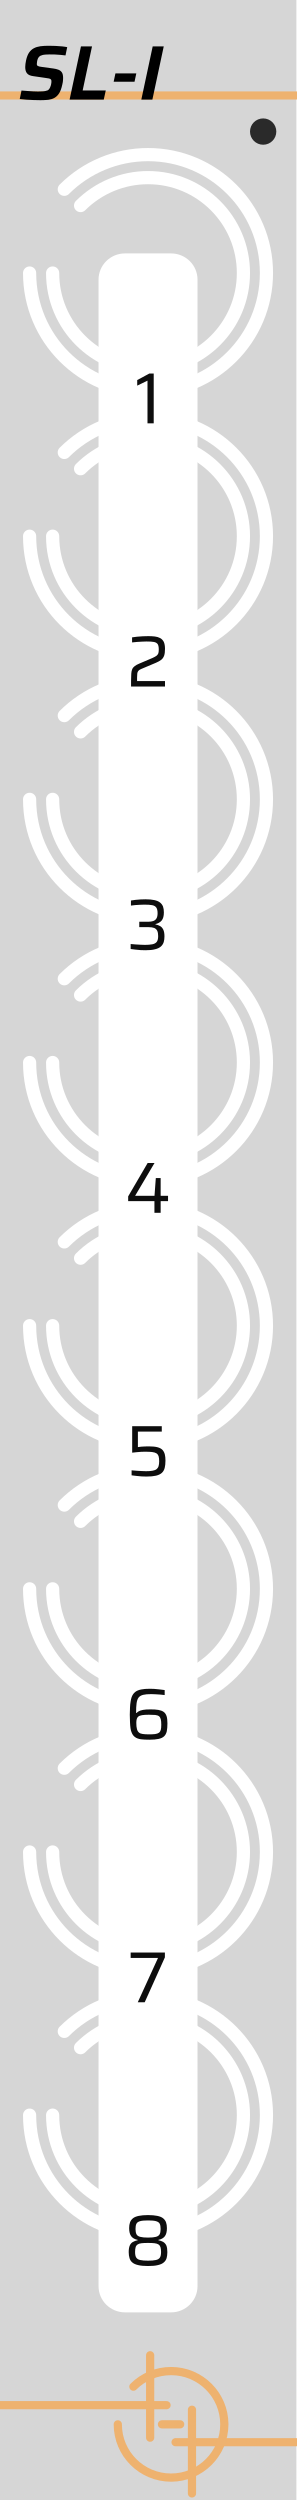
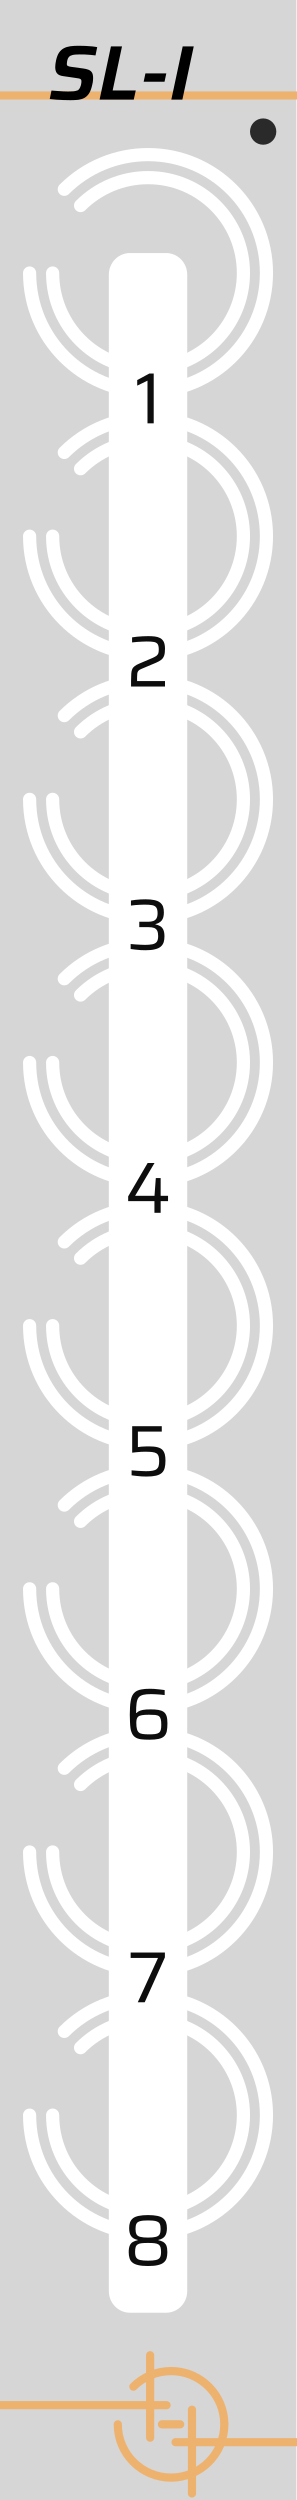
<svg xmlns="http://www.w3.org/2000/svg" width="100%" height="100%" viewBox="0 0 45 380" version="1.1" xml:space="preserve" style="fill-rule:evenodd;clip-rule:evenodd;stroke-linecap:round;stroke-linejoin:round;stroke-miterlimit:1.5;">
  <g id="background" transform="matrix(0.3,0,0,1,0,0)">
    <rect x="0" y="0" width="150" height="380" style="fill:rgb(214,214,214);" />
  </g>
  <g id="not-things-lines" transform="matrix(0.00411803,0,0,0.00411803,-22.2673,355.894)">
    <g transform="matrix(0.978109,0,0,0.959074,7233.25,-101.159)">
      <path d="M4760,3985L9305.27,3985" style="fill:none;stroke:rgb(238,178,111);stroke-width:313.37px;" />
    </g>
    <g transform="matrix(0.970692,0,0,0.959074,7272.62,-101.159)">
      <path d="M4410,2560L-1921.67,2560" style="fill:none;stroke:rgb(238,178,111);stroke-width:314.58px;" />
    </g>
    <g transform="matrix(0.96045,0,0,0.96045,7473.62,-1632.04)">
      <path d="M5226.34,4325L5226.34,7541.25" style="fill:none;stroke:rgb(238,178,111);stroke-width:316.04px;" />
    </g>
    <g transform="matrix(0.959074,0,0,0.960269,7146.63,-1632.54)">
      <path d="M3964.79,5400L3964.79,2232.68" style="fill:none;stroke:rgb(238,178,111);stroke-width:316.3px;" />
    </g>
    <g transform="matrix(0.959074,0,0,0.959074,7323.91,-101.095)">
      <path d="M4235,3297L4935,3297" style="fill:none;stroke:rgb(238,178,111);stroke-width:316.5px;" />
    </g>
    <g transform="matrix(0.950864,0,0,0.950864,7164.38,-150.825)">
      <path d="M3330.5,1915.9C3704.78,1541.63 4221.7,1310 4792.3,1310C5933.49,1310 6860,2236.51 6860,3377.7C6860,4518.9 5933.49,5445.4 4792.3,5445.4C3651.1,5445.4 2724.6,4518.9 2724.6,3377.7" style="fill:none;stroke:rgb(238,178,111);stroke-width:319.23px;" />
    </g>
  </g>
  <g id="input" transform="matrix(1,0,0,1,-4,-10)">
    <g id="controls-background">
-       <g transform="matrix(0.994738,0,0,0.916412,0.229272,29.4938)">
-         <path d="M33.447,25.105L33.447,357.924C33.447,360.032 31.87,361.744 29.928,361.744L22.891,361.744C20.949,361.744 19.373,360.032 19.373,357.924L19.373,25.105C19.373,22.997 20.949,21.285 22.891,21.285L29.928,21.285C31.87,21.285 33.447,22.997 33.447,25.105Z" style="fill:white;stroke:white;stroke-width:1.05px;" />
+       <g transform="matrix(0.78158,0,0,0.916412,5.85871,29.4938)">
+         <path d="M33.447,24.286L33.447,358.743C33.447,360.399 31.87,361.744 29.928,361.744L22.891,361.744C20.949,361.744 19.373,360.399 19.373,358.743L19.373,24.286C19.373,22.63 20.949,21.285 22.891,21.285L29.928,21.285C31.87,21.285 33.447,22.63 33.447,24.286Z" style="fill:white;stroke:white;stroke-width:1.17px;" />
      </g>
      <g id="in-8" transform="matrix(1.56522,0,0,1.56522,-14.9783,-168.587)">
        <path d="M15,319.5C15,325.851 20.149,331 26.5,331C32.847,331 38,325.847 38,319.5C38,313.153 32.847,308 26.5,308C23.45,308 20.525,309.212 18.368,311.368C20.525,309.212 23.45,308 26.5,308C32.847,308 38,313.153 38,319.5C38,325.847 32.847,331 26.5,331C20.149,331 15,325.851 15,319.5Z" style="fill:none;stroke:white;stroke-width:1.28px;stroke-linecap:butt;stroke-miterlimit:2;" />
      </g>
      <g id="in-7" transform="matrix(1.56522,0,0,1.56522,-14.9783,-145.978)">
        <path d="M15,279.5C15,285.851 20.149,291 26.5,291C32.847,291 38,285.847 38,279.5C38,273.153 32.847,268 26.5,268C23.45,268 20.525,269.212 18.368,271.368C20.525,269.212 23.45,268 26.5,268C32.847,268 38,273.153 38,279.5C38,285.847 32.847,291 26.5,291C20.149,291 15,285.851 15,279.5Z" style="fill:none;stroke:white;stroke-width:1.28px;stroke-linecap:butt;stroke-miterlimit:2;" />
      </g>
      <g id="in-6" transform="matrix(1.56522,0,0,1.56522,-14.9783,-123.37)">
        <path d="M15,239.5C15,245.851 20.149,251 26.5,251C32.847,251 38,245.847 38,239.5C38,233.153 32.847,228 26.5,228C23.45,228 20.525,229.212 18.368,231.368C20.525,229.212 23.45,228 26.5,228C32.847,228 38,233.153 38,239.5C38,245.847 32.847,251 26.5,251C20.149,251 15,245.851 15,239.5Z" style="fill:none;stroke:white;stroke-width:1.28px;stroke-linecap:butt;stroke-miterlimit:2;" />
      </g>
      <g id="in-5" transform="matrix(1.56522,0,0,1.56522,-14.9783,-100.761)">
        <path d="M15,199.5C15,205.851 20.149,211 26.5,211C32.847,211 38,205.847 38,199.5C38,193.153 32.847,188 26.5,188C23.45,188 20.525,189.212 18.368,191.368C20.525,189.212 23.45,188 26.5,188C32.847,188 38,193.153 38,199.5C38,205.847 32.847,211 26.5,211C20.149,211 15,205.851 15,199.5Z" style="fill:none;stroke:white;stroke-width:1.28px;stroke-linecap:butt;stroke-miterlimit:2;" />
      </g>
      <g id="in-4" transform="matrix(1.56522,0,0,1.56522,-14.9783,-78.1522)">
        <path d="M15,159.5C15,165.851 20.149,171 26.5,171C32.847,171 38,165.847 38,159.5C38,153.153 32.847,148 26.5,148C23.45,148 20.525,149.212 18.368,151.368C20.525,149.212 23.45,148 26.5,148C32.847,148 38,153.153 38,159.5C38,165.847 32.847,171 26.5,171C20.149,171 15,165.851 15,159.5Z" style="fill:none;stroke:white;stroke-width:1.28px;stroke-linecap:butt;stroke-miterlimit:2;" />
      </g>
      <g id="in-3" transform="matrix(1.56522,0,0,1.56522,-14.9783,-55.5435)">
        <path d="M15,119.5C15,125.851 20.149,131 26.5,131C32.847,131 38,125.847 38,119.5C38,113.153 32.847,108 26.5,108C23.45,108 20.525,109.212 18.368,111.368C20.525,109.212 23.45,108 26.5,108C32.847,108 38,113.153 38,119.5C38,125.847 32.847,131 26.5,131C20.149,131 15,125.851 15,119.5Z" style="fill:none;stroke:white;stroke-width:1.28px;stroke-linecap:butt;stroke-miterlimit:2;" />
      </g>
      <g id="in-2" transform="matrix(1.56522,0,0,1.56522,-14.9783,-32.9348)">
        <path d="M15,79.5C15,85.851 20.149,91 26.5,91C32.847,91 38,85.847 38,79.5C38,73.153 32.847,68 26.5,68C23.45,68 20.525,69.212 18.368,71.368C20.525,69.212 23.45,68 26.5,68C32.847,68 38,73.153 38,79.5C38,85.847 32.847,91 26.5,91C20.149,91 15,85.851 15,79.5Z" style="fill:none;stroke:white;stroke-width:1.28px;stroke-linecap:butt;stroke-miterlimit:2;" />
      </g>
      <g id="in-1" transform="matrix(1.56522,0,0,1.56522,-14.9783,-10.3261)">
        <path d="M15,39.5C15,45.851 20.149,51 26.5,51C32.847,51 38,45.847 38,39.5C38,33.153 32.847,28 26.5,28C23.45,28 20.525,29.212 18.368,31.368C20.525,29.212 23.45,28 26.5,28C32.847,28 38,33.153 38,39.5C38,45.847 32.847,51 26.5,51C20.149,51 15,45.851 15,39.5Z" style="fill:none;stroke:white;stroke-width:1.28px;stroke-linecap:butt;stroke-miterlimit:2;" />
      </g>
-       <g id="in-11" transform="matrix(1.26087,0,0,1.26087,-6.91304,1.69564)">
-         <path d="M15,39.5C15,45.851 20.149,51 26.5,51C32.847,51 38,45.847 38,39.5C38,33.153 32.847,28 26.5,28C23.45,28 20.525,29.212 18.368,31.368C20.525,29.212 23.45,28 26.5,28C32.847,28 38,33.153 38,39.5C38,45.847 32.847,51 26.5,51C20.149,51 15,45.851 15,39.5Z" style="fill:none;stroke:white;stroke-width:1.59px;stroke-linecap:butt;stroke-miterlimit:2;" />
-       </g>
      <g id="in-81" transform="matrix(1.26087,0,0,1.26087,-6.91304,-71.3478)">
        <path d="M15,319.5C15,325.851 20.149,331 26.5,331C32.847,331 38,325.847 38,319.5C38,313.153 32.847,308 26.5,308C23.45,308 20.525,309.212 18.368,311.368C20.525,309.212 23.45,308 26.5,308C32.847,308 38,313.153 38,319.5C38,325.847 32.847,331 26.5,331C20.149,331 15,325.851 15,319.5Z" style="fill:none;stroke:white;stroke-width:1.59px;stroke-linecap:butt;stroke-miterlimit:2;" />
      </g>
      <g id="in-71" transform="matrix(1.26087,0,0,1.26087,-6.91304,-60.9131)">
        <path d="M15,279.5C15,285.851 20.149,291 26.5,291C32.847,291 38,285.847 38,279.5C38,273.153 32.847,268 26.5,268C23.45,268 20.525,269.212 18.368,271.368C20.525,269.212 23.45,268 26.5,268C32.847,268 38,273.153 38,279.5C38,285.847 32.847,291 26.5,291C20.149,291 15,285.851 15,279.5Z" style="fill:none;stroke:white;stroke-width:1.59px;stroke-linecap:butt;stroke-miterlimit:2;" />
      </g>
      <g id="in-61" transform="matrix(1.26087,0,0,1.26087,-6.91304,-50.4783)">
        <path d="M15,239.5C15,245.851 20.149,251 26.5,251C32.847,251 38,245.847 38,239.5C38,233.153 32.847,228 26.5,228C23.45,228 20.525,229.212 18.368,231.368C20.525,229.212 23.45,228 26.5,228C32.847,228 38,233.153 38,239.5C38,245.847 32.847,251 26.5,251C20.149,251 15,245.851 15,239.5Z" style="fill:none;stroke:white;stroke-width:1.59px;stroke-linecap:butt;stroke-miterlimit:2;" />
      </g>
      <g id="in-51" transform="matrix(1.26087,0,0,1.26087,-6.91304,-40.0435)">
        <path d="M15,199.5C15,205.851 20.149,211 26.5,211C32.847,211 38,205.847 38,199.5C38,193.153 32.847,188 26.5,188C23.45,188 20.525,189.212 18.368,191.368C20.525,189.212 23.45,188 26.5,188C32.847,188 38,193.153 38,199.5C38,205.847 32.847,211 26.5,211C20.149,211 15,205.851 15,199.5Z" style="fill:none;stroke:white;stroke-width:1.59px;stroke-linecap:butt;stroke-miterlimit:2;" />
      </g>
      <g id="in-41" transform="matrix(1.26087,0,0,1.26087,-6.91304,-29.6087)">
        <path d="M15,159.5C15,165.851 20.149,171 26.5,171C32.847,171 38,165.847 38,159.5C38,153.153 32.847,148 26.5,148C23.45,148 20.525,149.212 18.368,151.368C20.525,149.212 23.45,148 26.5,148C32.847,148 38,153.153 38,159.5C38,165.847 32.847,171 26.5,171C20.149,171 15,165.851 15,159.5Z" style="fill:none;stroke:white;stroke-width:1.59px;stroke-linecap:butt;stroke-miterlimit:2;" />
      </g>
      <g id="in-31" transform="matrix(1.26087,0,0,1.26087,-6.91304,-19.1739)">
        <path d="M15,119.5C15,125.851 20.149,131 26.5,131C32.847,131 38,125.847 38,119.5C38,113.153 32.847,108 26.5,108C23.45,108 20.525,109.212 18.368,111.368C20.525,109.212 23.45,108 26.5,108C32.847,108 38,113.153 38,119.5C38,125.847 32.847,131 26.5,131C20.149,131 15,125.851 15,119.5Z" style="fill:white;stroke:white;stroke-width:1.59px;stroke-linecap:butt;stroke-miterlimit:2;" />
      </g>
      <g id="in-21" transform="matrix(1.26087,0,0,1.26087,-6.91304,-8.73914)">
        <path d="M15,79.5C15,85.851 20.149,91 26.5,91C32.847,91 38,85.847 38,79.5C38,73.153 32.847,68 26.5,68C23.45,68 20.525,69.212 18.368,71.368C20.525,69.212 23.45,68 26.5,68C32.847,68 38,73.153 38,79.5C38,85.847 32.847,91 26.5,91C20.149,91 15,85.851 15,79.5Z" style="fill:none;stroke:white;stroke-width:1.59px;stroke-linecap:butt;stroke-miterlimit:2;" />
+       </g>
+       <g id="in-11" transform="matrix(1.26087,0,0,1.26087,-6.91304,1.69564)">
+         <path d="M15,39.5C15,45.851 20.149,51 26.5,51C32.847,51 38,45.847 38,39.5C38,33.153 32.847,28 26.5,28C23.45,28 20.525,29.212 18.368,31.368C20.525,29.212 23.45,28 26.5,28C32.847,28 38,33.153 38,39.5C38,45.847 32.847,51 26.5,51C20.149,51 15,45.851 15,39.5Z" style="fill:none;stroke:white;stroke-width:1.59px;stroke-linecap:butt;stroke-miterlimit:2;" />
      </g>
    </g>
    <g id="text" transform="matrix(1,0,0,1,42.4702,14.5)">
      <g transform="matrix(1,0,0,1,-15.9642,339.848)">
        <g transform="matrix(11,0,0,11,-3.7565,0)">
          <path d="M0.341,0.008C0.285,0.008 0.239,0.004 0.204,-0.005C0.169,-0.013 0.142,-0.025 0.123,-0.042C0.104,-0.058 0.092,-0.078 0.085,-0.102C0.078,-0.125 0.074,-0.153 0.074,-0.184C0.074,-0.223 0.079,-0.254 0.089,-0.276C0.098,-0.297 0.112,-0.313 0.131,-0.324C0.15,-0.335 0.172,-0.343 0.199,-0.349L0.199,-0.353C0.158,-0.361 0.128,-0.378 0.109,-0.403C0.09,-0.428 0.08,-0.465 0.08,-0.515C0.08,-0.546 0.084,-0.572 0.092,-0.595C0.1,-0.618 0.114,-0.636 0.133,-0.652C0.152,-0.667 0.179,-0.678 0.213,-0.685C0.247,-0.692 0.29,-0.696 0.341,-0.696C0.392,-0.696 0.435,-0.692 0.469,-0.685C0.503,-0.678 0.53,-0.667 0.549,-0.652C0.568,-0.636 0.582,-0.618 0.59,-0.595C0.598,-0.572 0.602,-0.546 0.602,-0.515C0.602,-0.465 0.592,-0.428 0.573,-0.403C0.554,-0.378 0.524,-0.361 0.483,-0.353L0.483,-0.349C0.51,-0.343 0.533,-0.335 0.552,-0.324C0.57,-0.313 0.584,-0.297 0.594,-0.276C0.603,-0.254 0.608,-0.223 0.608,-0.184C0.608,-0.153 0.604,-0.125 0.598,-0.102C0.591,-0.078 0.578,-0.058 0.559,-0.042C0.54,-0.025 0.513,-0.013 0.478,-0.005C0.443,0.004 0.398,0.008 0.341,0.008ZM0.341,-0.066C0.387,-0.066 0.423,-0.069 0.449,-0.075C0.475,-0.08 0.494,-0.092 0.505,-0.109C0.516,-0.126 0.521,-0.152 0.521,-0.187C0.521,-0.214 0.518,-0.236 0.513,-0.253C0.508,-0.269 0.499,-0.281 0.486,-0.29C0.472,-0.299 0.454,-0.304 0.431,-0.307C0.408,-0.31 0.378,-0.311 0.341,-0.311C0.304,-0.311 0.274,-0.31 0.251,-0.307C0.228,-0.304 0.21,-0.299 0.197,-0.29C0.184,-0.281 0.174,-0.269 0.17,-0.253C0.165,-0.236 0.162,-0.214 0.162,-0.187C0.162,-0.152 0.167,-0.126 0.178,-0.109C0.189,-0.092 0.207,-0.08 0.233,-0.075C0.259,-0.069 0.295,-0.066 0.341,-0.066ZM0.341,-0.385C0.388,-0.385 0.424,-0.388 0.449,-0.395C0.474,-0.401 0.491,-0.413 0.501,-0.43C0.51,-0.447 0.515,-0.471 0.515,-0.503C0.515,-0.535 0.511,-0.56 0.502,-0.577C0.493,-0.594 0.475,-0.605 0.451,-0.612C0.426,-0.619 0.389,-0.622 0.341,-0.622C0.293,-0.622 0.257,-0.619 0.232,-0.612C0.207,-0.605 0.19,-0.594 0.181,-0.577C0.172,-0.56 0.168,-0.535 0.168,-0.503C0.168,-0.471 0.173,-0.447 0.182,-0.43C0.191,-0.413 0.209,-0.401 0.234,-0.395C0.259,-0.388 0.294,-0.385 0.341,-0.385Z" style="fill:rgb(13,13,13);fill-rule:nonzero;" />
        </g>
      </g>
      <g transform="matrix(1,0,0,1,-15.9642,299.848)">
        <g transform="matrix(11,0,0,11,-3.0965,0)">
          <path d="M0.139,-0L0.419,-0.613L0.041,-0.613L0.041,-0.688L0.514,-0.688L0.514,-0.621L0.235,-0L0.139,-0Z" style="fill:rgb(13,13,13);fill-rule:nonzero;" />
        </g>
      </g>
      <g transform="matrix(1,0,0,1,-15.9642,259.848)">
        <g transform="matrix(11,0,0,11,-3.6135,0)">
          <path d="M0.347,0.008C0.301,0.008 0.262,0.006 0.23,0.002C0.197,-0.003 0.17,-0.012 0.15,-0.027C0.129,-0.041 0.112,-0.063 0.101,-0.093C0.094,-0.108 0.089,-0.127 0.086,-0.15C0.083,-0.173 0.08,-0.2 0.079,-0.231C0.077,-0.262 0.076,-0.297 0.076,-0.337C0.076,-0.374 0.077,-0.407 0.079,-0.437C0.08,-0.467 0.083,-0.494 0.087,-0.517C0.09,-0.54 0.095,-0.561 0.101,-0.579C0.112,-0.61 0.129,-0.634 0.15,-0.651C0.171,-0.668 0.199,-0.679 0.232,-0.686C0.265,-0.693 0.306,-0.696 0.354,-0.696C0.371,-0.696 0.392,-0.695 0.415,-0.694C0.438,-0.692 0.462,-0.69 0.487,-0.687C0.511,-0.684 0.535,-0.681 0.558,-0.678L0.558,-0.609C0.537,-0.612 0.516,-0.614 0.493,-0.616C0.47,-0.617 0.448,-0.619 0.427,-0.62C0.405,-0.621 0.387,-0.622 0.372,-0.622C0.325,-0.622 0.288,-0.619 0.261,-0.612C0.233,-0.605 0.212,-0.593 0.198,-0.575C0.184,-0.557 0.175,-0.531 0.17,-0.497C0.165,-0.462 0.163,-0.417 0.163,-0.361L0.169,-0.361C0.176,-0.369 0.187,-0.377 0.2,-0.385C0.213,-0.392 0.233,-0.399 0.259,-0.404C0.284,-0.409 0.319,-0.411 0.362,-0.411C0.404,-0.411 0.44,-0.409 0.47,-0.404C0.5,-0.399 0.524,-0.39 0.543,-0.377C0.562,-0.364 0.575,-0.344 0.584,-0.319C0.592,-0.294 0.596,-0.26 0.596,-0.218C0.596,-0.174 0.593,-0.137 0.587,-0.108C0.58,-0.079 0.568,-0.056 0.55,-0.039C0.532,-0.022 0.507,-0.01 0.474,-0.003C0.441,0.004 0.399,0.008 0.347,0.008ZM0.339,-0.066C0.374,-0.066 0.402,-0.067 0.425,-0.07C0.448,-0.073 0.465,-0.079 0.478,-0.088C0.491,-0.097 0.499,-0.11 0.504,-0.127C0.509,-0.144 0.511,-0.168 0.511,-0.199C0.511,-0.231 0.509,-0.256 0.504,-0.275C0.499,-0.294 0.491,-0.308 0.479,-0.317C0.467,-0.326 0.45,-0.331 0.427,-0.334C0.404,-0.336 0.375,-0.337 0.339,-0.337C0.3,-0.337 0.268,-0.335 0.245,-0.331C0.222,-0.327 0.204,-0.321 0.194,-0.312C0.183,-0.303 0.175,-0.291 0.172,-0.277C0.168,-0.263 0.166,-0.246 0.166,-0.226C0.166,-0.189 0.169,-0.16 0.175,-0.139C0.18,-0.118 0.19,-0.102 0.203,-0.091C0.216,-0.08 0.233,-0.074 0.255,-0.071C0.277,-0.068 0.305,-0.066 0.339,-0.066Z" style="fill:rgb(13,13,13);fill-rule:nonzero;" />
        </g>
      </g>
      <g transform="matrix(1,0,0,1,-15.9642,219.848)">
        <g transform="matrix(11,0,0,11,-3.4045,0)">
          <path d="M0.287,0.008C0.266,0.008 0.244,0.007 0.219,0.006C0.194,0.004 0.17,0.002 0.146,-0.001C0.122,-0.003 0.101,-0.006 0.082,-0.009L0.082,-0.078C0.105,-0.076 0.129,-0.074 0.154,-0.072C0.179,-0.07 0.202,-0.069 0.224,-0.068C0.246,-0.067 0.265,-0.066 0.281,-0.066C0.318,-0.066 0.349,-0.068 0.373,-0.073C0.396,-0.077 0.415,-0.084 0.428,-0.095C0.44,-0.105 0.45,-0.119 0.455,-0.137C0.46,-0.154 0.463,-0.176 0.463,-0.203C0.463,-0.232 0.46,-0.256 0.455,-0.274C0.449,-0.291 0.439,-0.304 0.425,-0.313C0.41,-0.322 0.39,-0.328 0.365,-0.331C0.34,-0.334 0.307,-0.335 0.267,-0.335C0.254,-0.335 0.237,-0.335 0.218,-0.334C0.198,-0.333 0.177,-0.331 0.155,-0.329C0.133,-0.327 0.111,-0.325 0.09,-0.322L0.09,-0.688L0.499,-0.688L0.499,-0.613L0.169,-0.613L0.169,-0.399C0.182,-0.401 0.198,-0.403 0.216,-0.405C0.233,-0.406 0.251,-0.407 0.27,-0.408C0.288,-0.409 0.305,-0.409 0.321,-0.409C0.37,-0.409 0.41,-0.405 0.44,-0.397C0.47,-0.389 0.493,-0.377 0.509,-0.36C0.524,-0.343 0.535,-0.322 0.541,-0.298C0.547,-0.273 0.55,-0.245 0.55,-0.213C0.55,-0.172 0.546,-0.138 0.539,-0.11C0.531,-0.081 0.518,-0.059 0.499,-0.042C0.48,-0.025 0.453,-0.012 0.419,-0.004C0.385,0.004 0.341,0.008 0.287,0.008Z" style="fill:rgb(13,13,13);fill-rule:nonzero;" />
        </g>
      </g>
      <g transform="matrix(1,0,0,1,-15.9642,179.848)">
        <g transform="matrix(11,0,0,11,-3.531,0)">
          <path d="M0.409,-0L0.409,-0.161L0.046,-0.161L0.046,-0.227L0.315,-0.688L0.41,-0.688L0.142,-0.235L0.41,-0.235L0.428,-0.48L0.495,-0.48L0.495,-0.235L0.597,-0.235L0.597,-0.161L0.495,-0.161L0.495,-0L0.409,-0Z" style="fill:rgb(13,13,13);fill-rule:nonzero;" />
        </g>
      </g>
      <g transform="matrix(1,0,0,1,-15.9642,139.848)">
        <g transform="matrix(11,0,0,11,-3.3055,0)">
          <path d="M0.264,0.008C0.243,0.008 0.221,0.007 0.196,0.006C0.171,0.004 0.146,0.002 0.123,-0.001C0.099,-0.004 0.078,-0.006 0.06,-0.009L0.06,-0.078C0.083,-0.076 0.106,-0.074 0.131,-0.072C0.156,-0.07 0.179,-0.069 0.201,-0.068C0.223,-0.067 0.242,-0.066 0.258,-0.066C0.297,-0.066 0.331,-0.069 0.358,-0.074C0.385,-0.079 0.406,-0.09 0.42,-0.107C0.433,-0.124 0.44,-0.15 0.44,-0.187C0.44,-0.218 0.436,-0.242 0.427,-0.261C0.418,-0.279 0.404,-0.292 0.385,-0.3C0.366,-0.307 0.34,-0.311 0.308,-0.311L0.179,-0.311L0.179,-0.386L0.308,-0.386C0.331,-0.386 0.351,-0.389 0.37,-0.395C0.389,-0.401 0.404,-0.412 0.415,-0.429C0.426,-0.446 0.432,-0.47 0.432,-0.503C0.432,-0.539 0.426,-0.565 0.414,-0.582C0.402,-0.599 0.383,-0.61 0.356,-0.615C0.329,-0.62 0.293,-0.622 0.248,-0.622C0.23,-0.622 0.21,-0.621 0.188,-0.62C0.166,-0.619 0.144,-0.617 0.123,-0.616C0.101,-0.614 0.081,-0.612 0.064,-0.609L0.064,-0.679C0.082,-0.682 0.103,-0.685 0.126,-0.688C0.149,-0.69 0.173,-0.692 0.198,-0.694C0.223,-0.695 0.245,-0.696 0.265,-0.696C0.314,-0.696 0.354,-0.692 0.387,-0.685C0.42,-0.678 0.446,-0.667 0.465,-0.652C0.484,-0.637 0.498,-0.619 0.507,-0.596C0.515,-0.573 0.519,-0.546 0.519,-0.515C0.519,-0.465 0.509,-0.428 0.489,-0.403C0.468,-0.378 0.439,-0.362 0.402,-0.353L0.402,-0.349C0.427,-0.344 0.449,-0.336 0.468,-0.325C0.487,-0.314 0.501,-0.297 0.512,-0.274C0.522,-0.251 0.527,-0.221 0.527,-0.184C0.527,-0.155 0.524,-0.128 0.517,-0.105C0.509,-0.081 0.497,-0.061 0.478,-0.044C0.459,-0.027 0.433,-0.014 0.399,-0.006C0.364,0.004 0.319,0.008 0.264,0.008Z" style="fill:rgb(13,13,13);fill-rule:nonzero;" />
        </g>
      </g>
      <g transform="matrix(1,0,0,1,-15.9642,99.848)">
        <g transform="matrix(11,0,0,11,-3.355,0)">
          <path d="M0.07,-0L0.07,-0.08C0.07,-0.118 0.071,-0.15 0.073,-0.176C0.074,-0.201 0.079,-0.222 0.086,-0.239C0.093,-0.256 0.105,-0.27 0.121,-0.282C0.136,-0.294 0.158,-0.306 0.187,-0.318L0.368,-0.395C0.392,-0.406 0.41,-0.416 0.422,-0.425C0.434,-0.434 0.442,-0.446 0.447,-0.459C0.451,-0.472 0.453,-0.49 0.453,-0.512C0.453,-0.544 0.448,-0.568 0.439,-0.584C0.429,-0.599 0.412,-0.61 0.388,-0.615C0.363,-0.62 0.329,-0.622 0.284,-0.622C0.268,-0.622 0.249,-0.621 0.226,-0.62C0.203,-0.619 0.179,-0.617 0.154,-0.616C0.129,-0.614 0.106,-0.612 0.084,-0.609L0.084,-0.679C0.103,-0.682 0.126,-0.685 0.152,-0.688C0.177,-0.69 0.204,-0.692 0.232,-0.694C0.259,-0.695 0.285,-0.696 0.31,-0.696C0.342,-0.696 0.372,-0.694 0.399,-0.691C0.426,-0.688 0.451,-0.68 0.472,-0.669C0.493,-0.658 0.51,-0.64 0.522,-0.617C0.533,-0.593 0.539,-0.561 0.539,-0.521C0.539,-0.481 0.535,-0.449 0.527,-0.426C0.518,-0.402 0.505,-0.383 0.487,-0.369C0.468,-0.354 0.444,-0.341 0.414,-0.328L0.208,-0.241C0.191,-0.234 0.178,-0.225 0.171,-0.216C0.163,-0.207 0.158,-0.195 0.156,-0.18C0.154,-0.165 0.153,-0.145 0.153,-0.122L0.153,-0.075L0.539,-0.075L0.539,-0L0.07,-0Z" style="fill:rgb(13,13,13);fill-rule:nonzero;" />
        </g>
      </g>
      <g transform="matrix(1,0,0,1,-15.9642,59.848)">
        <g transform="matrix(11,0,0,11,-2.068,0)">
          <path d="M0.18,-0L0.18,-0.59L0.038,-0.521L0.038,-0.598L0.205,-0.688L0.266,-0.688L0.266,-0L0.18,-0Z" style="fill:rgb(13,13,13);fill-rule:nonzero;" />
        </g>
      </g>
    </g>
  </g>
  <g id="LED" transform="matrix(0.596842,0,0,1.70526,-3.02895,-7.71429)">
    <ellipse cx="72.094" cy="16.252" rx="3.351" ry="1.173" style="fill:rgb(42,42,42);" />
  </g>
  <g transform="matrix(0.00402788,0,0,0.0039495,7.51945,-1.22874)">
    <path d="M-1866.85,3985L9305.27,3985" style="fill:none;stroke:rgb(238,178,111);stroke-width:313.37px;" />
  </g>
-   <g transform="matrix(1,0,0,1,-49.7751,4.90775)">
+   <g transform="matrix(1,0,0,1,-45.2153,4.90775)">
    <g transform="matrix(11.75,0,0,11.75,52.4108,10.2272)">
      <path d="M0.3,0.008C0.271,0.008 0.241,0.007 0.209,0.006C0.176,0.005 0.145,0.003 0.114,0.001C0.083,-0.002 0.056,-0.004 0.031,-0.007L0.054,-0.117C0.078,-0.115 0.103,-0.113 0.129,-0.111C0.155,-0.109 0.18,-0.107 0.205,-0.106C0.229,-0.105 0.25,-0.104 0.267,-0.104C0.289,-0.104 0.308,-0.105 0.324,-0.106C0.339,-0.107 0.353,-0.108 0.364,-0.111C0.375,-0.113 0.385,-0.116 0.394,-0.12C0.401,-0.124 0.407,-0.13 0.412,-0.137C0.417,-0.143 0.421,-0.151 0.425,-0.16C0.429,-0.169 0.432,-0.178 0.435,-0.188C0.437,-0.197 0.439,-0.207 0.44,-0.216C0.44,-0.225 0.441,-0.232 0.441,-0.238C0.441,-0.248 0.439,-0.256 0.434,-0.261C0.429,-0.266 0.421,-0.27 0.409,-0.273C0.397,-0.276 0.38,-0.278 0.358,-0.281L0.206,-0.303C0.166,-0.308 0.139,-0.321 0.124,-0.341C0.109,-0.36 0.102,-0.387 0.102,-0.421C0.102,-0.433 0.103,-0.447 0.105,-0.462C0.107,-0.476 0.11,-0.492 0.113,-0.508C0.122,-0.549 0.135,-0.583 0.152,-0.608C0.169,-0.632 0.189,-0.651 0.214,-0.664C0.238,-0.677 0.266,-0.685 0.299,-0.69C0.331,-0.694 0.367,-0.696 0.406,-0.696C0.435,-0.696 0.464,-0.695 0.494,-0.694C0.524,-0.693 0.552,-0.691 0.579,-0.688C0.606,-0.685 0.628,-0.682 0.645,-0.678L0.623,-0.571C0.604,-0.574 0.583,-0.576 0.56,-0.578C0.536,-0.58 0.512,-0.582 0.487,-0.583C0.462,-0.584 0.439,-0.584 0.417,-0.584C0.396,-0.584 0.379,-0.583 0.364,-0.582C0.349,-0.581 0.336,-0.579 0.325,-0.576C0.314,-0.573 0.305,-0.57 0.297,-0.566C0.289,-0.561 0.282,-0.555 0.276,-0.547C0.27,-0.539 0.265,-0.53 0.262,-0.52C0.259,-0.51 0.256,-0.5 0.255,-0.49C0.253,-0.48 0.252,-0.47 0.252,-0.46C0.252,-0.447 0.257,-0.438 0.267,-0.434C0.276,-0.429 0.293,-0.425 0.318,-0.422L0.465,-0.402C0.488,-0.399 0.51,-0.394 0.529,-0.387C0.548,-0.38 0.564,-0.369 0.575,-0.353C0.586,-0.337 0.592,-0.313 0.592,-0.28C0.592,-0.272 0.592,-0.264 0.591,-0.255C0.59,-0.245 0.589,-0.236 0.588,-0.225C0.586,-0.214 0.584,-0.203 0.581,-0.192C0.571,-0.145 0.558,-0.109 0.541,-0.082C0.524,-0.055 0.503,-0.035 0.48,-0.022C0.457,-0.009 0.43,-0.001 0.4,0.003C0.37,0.006 0.337,0.008 0.3,0.008Z" style="fill-rule:nonzero;" />
    </g>
    <g transform="matrix(11.75,0,0,11.75,59.9543,10.2272)">
      <path d="M0.034,-0L0.181,-0.688L0.324,-0.688L0.203,-0.118L0.502,-0.118L0.476,-0L0.034,-0Z" style="fill-rule:nonzero;" />
    </g>
    <g transform="matrix(11.75,0,0,11.75,66.4168,10.2272)">
      <path d="M0.054,-0.231L0.077,-0.339L0.347,-0.339L0.324,-0.231L0.054,-0.231Z" style="fill-rule:nonzero;" />
    </g>
    <g transform="matrix(11.75,0,0,11.75,70.8583,10.2272)">
      <path d="M0.034,-0L0.181,-0.688L0.324,-0.688L0.177,-0L0.034,-0Z" style="fill-rule:nonzero;" />
    </g>
  </g>
</svg>
